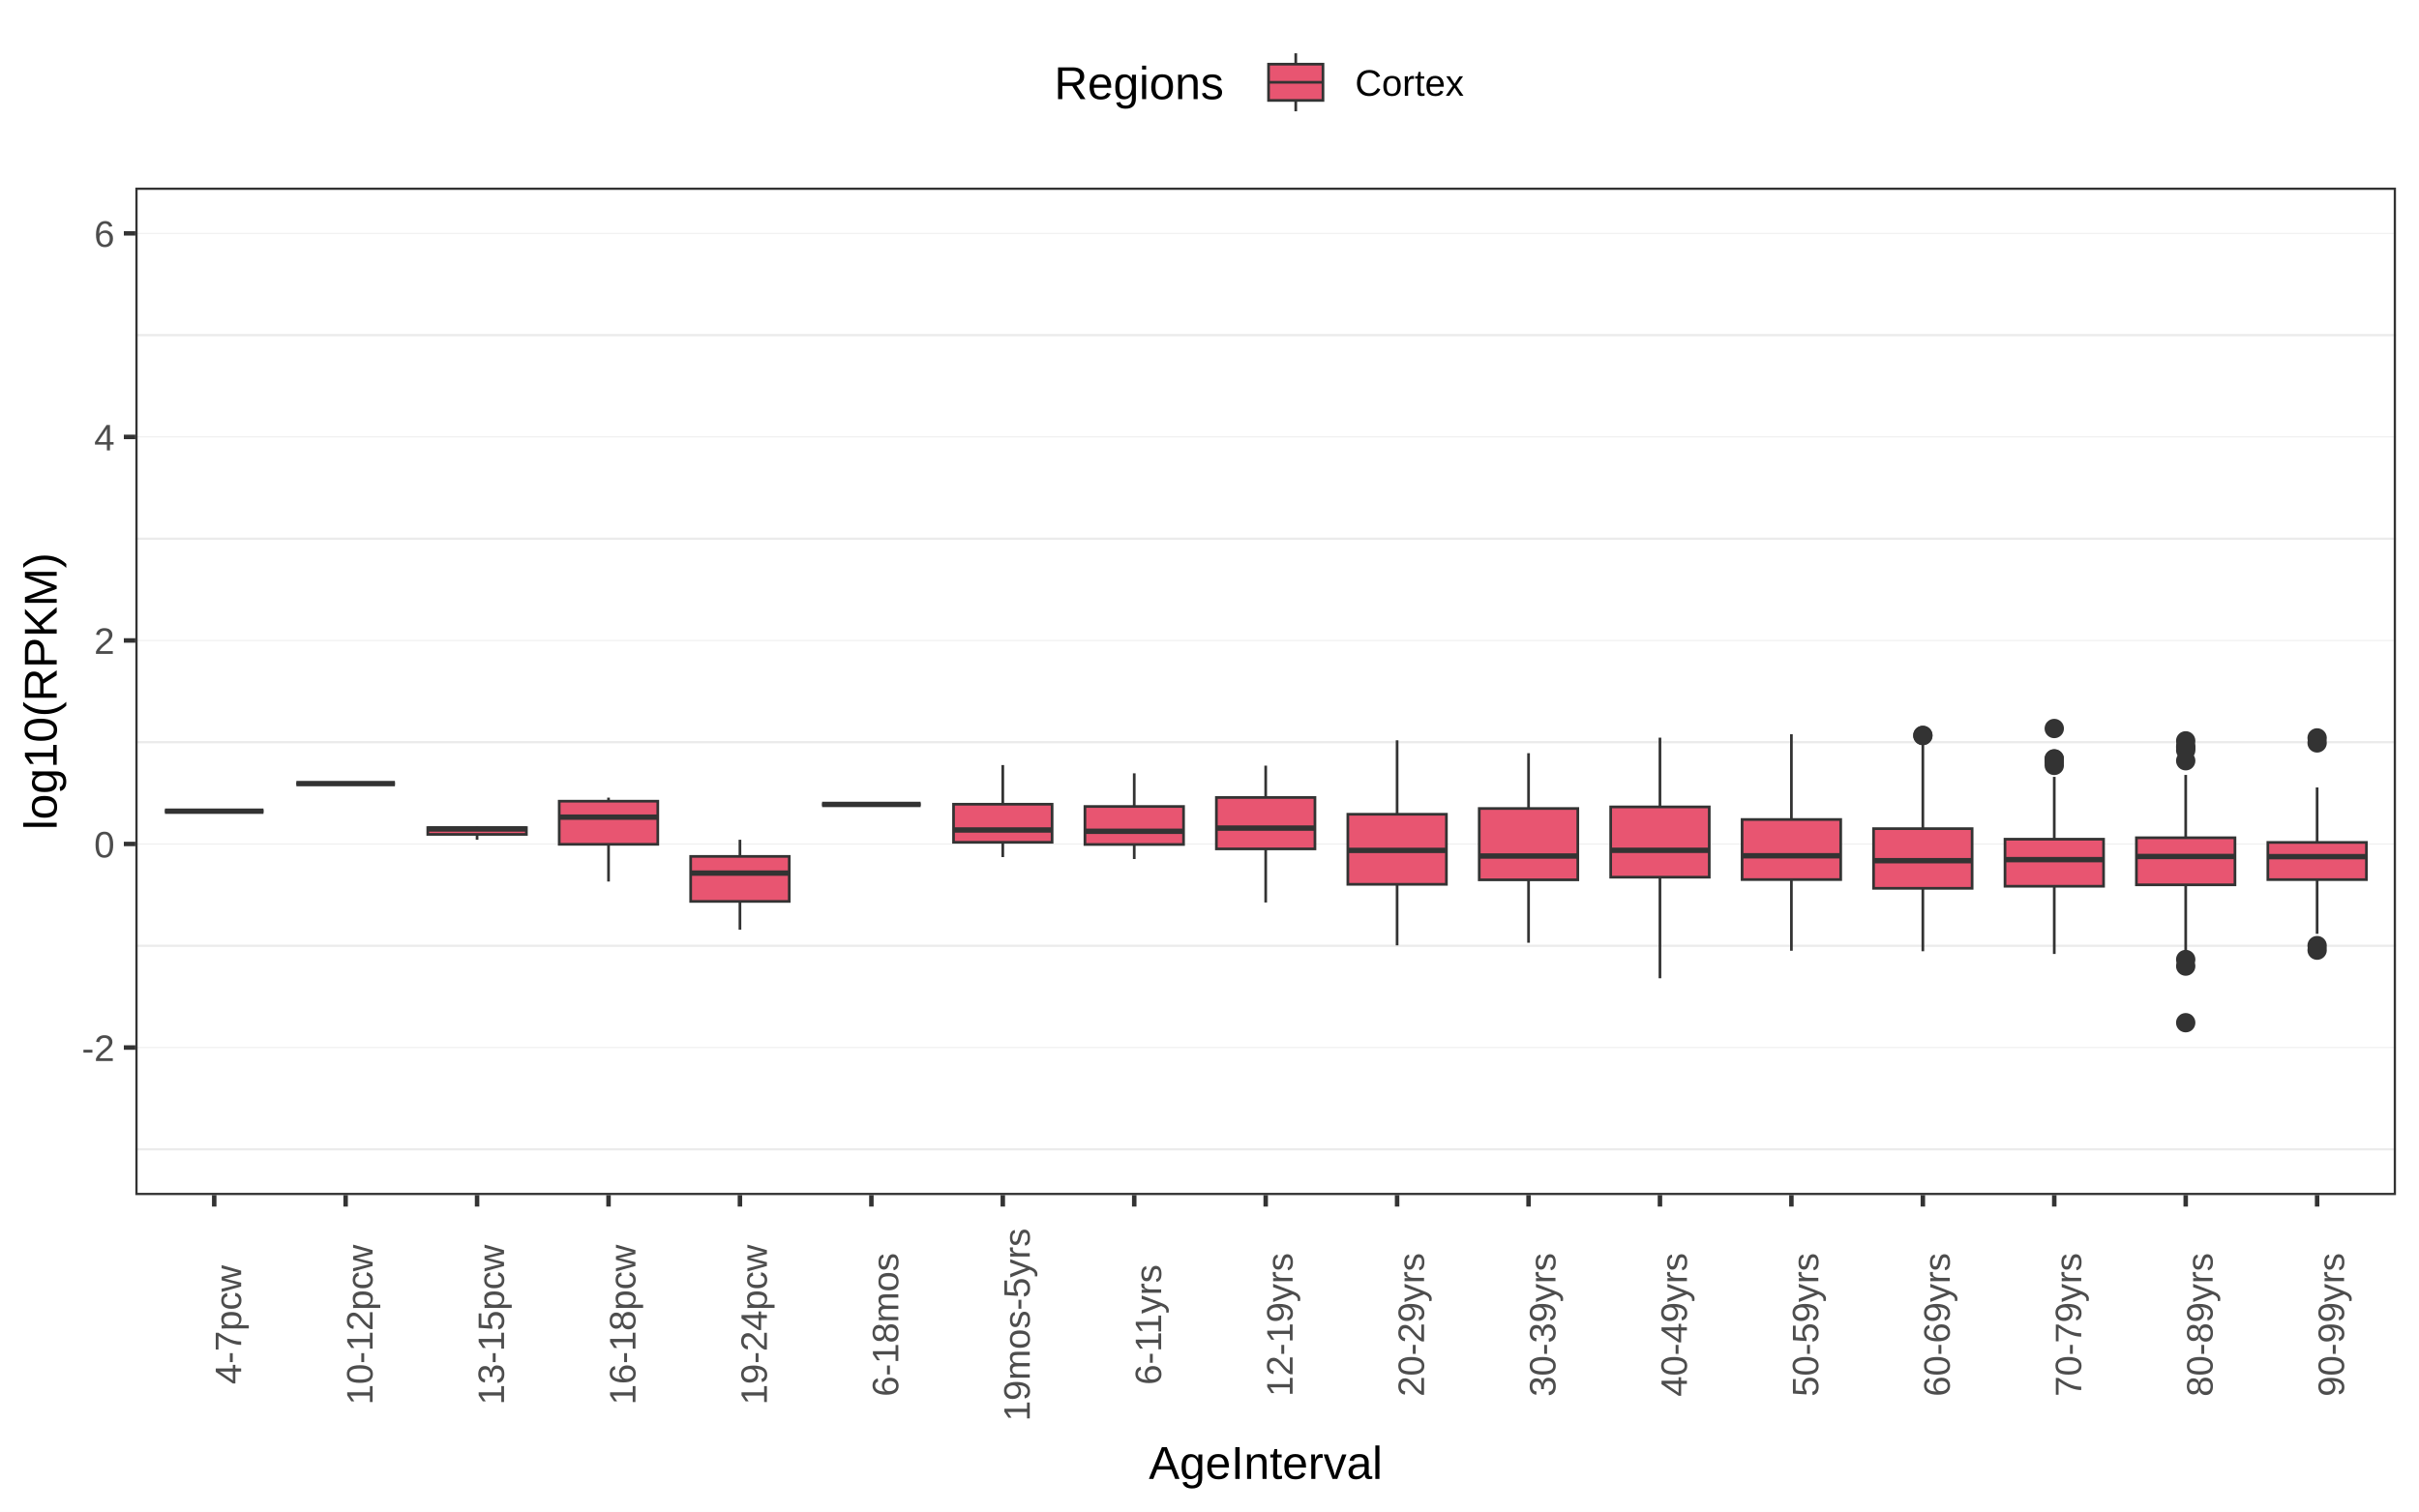
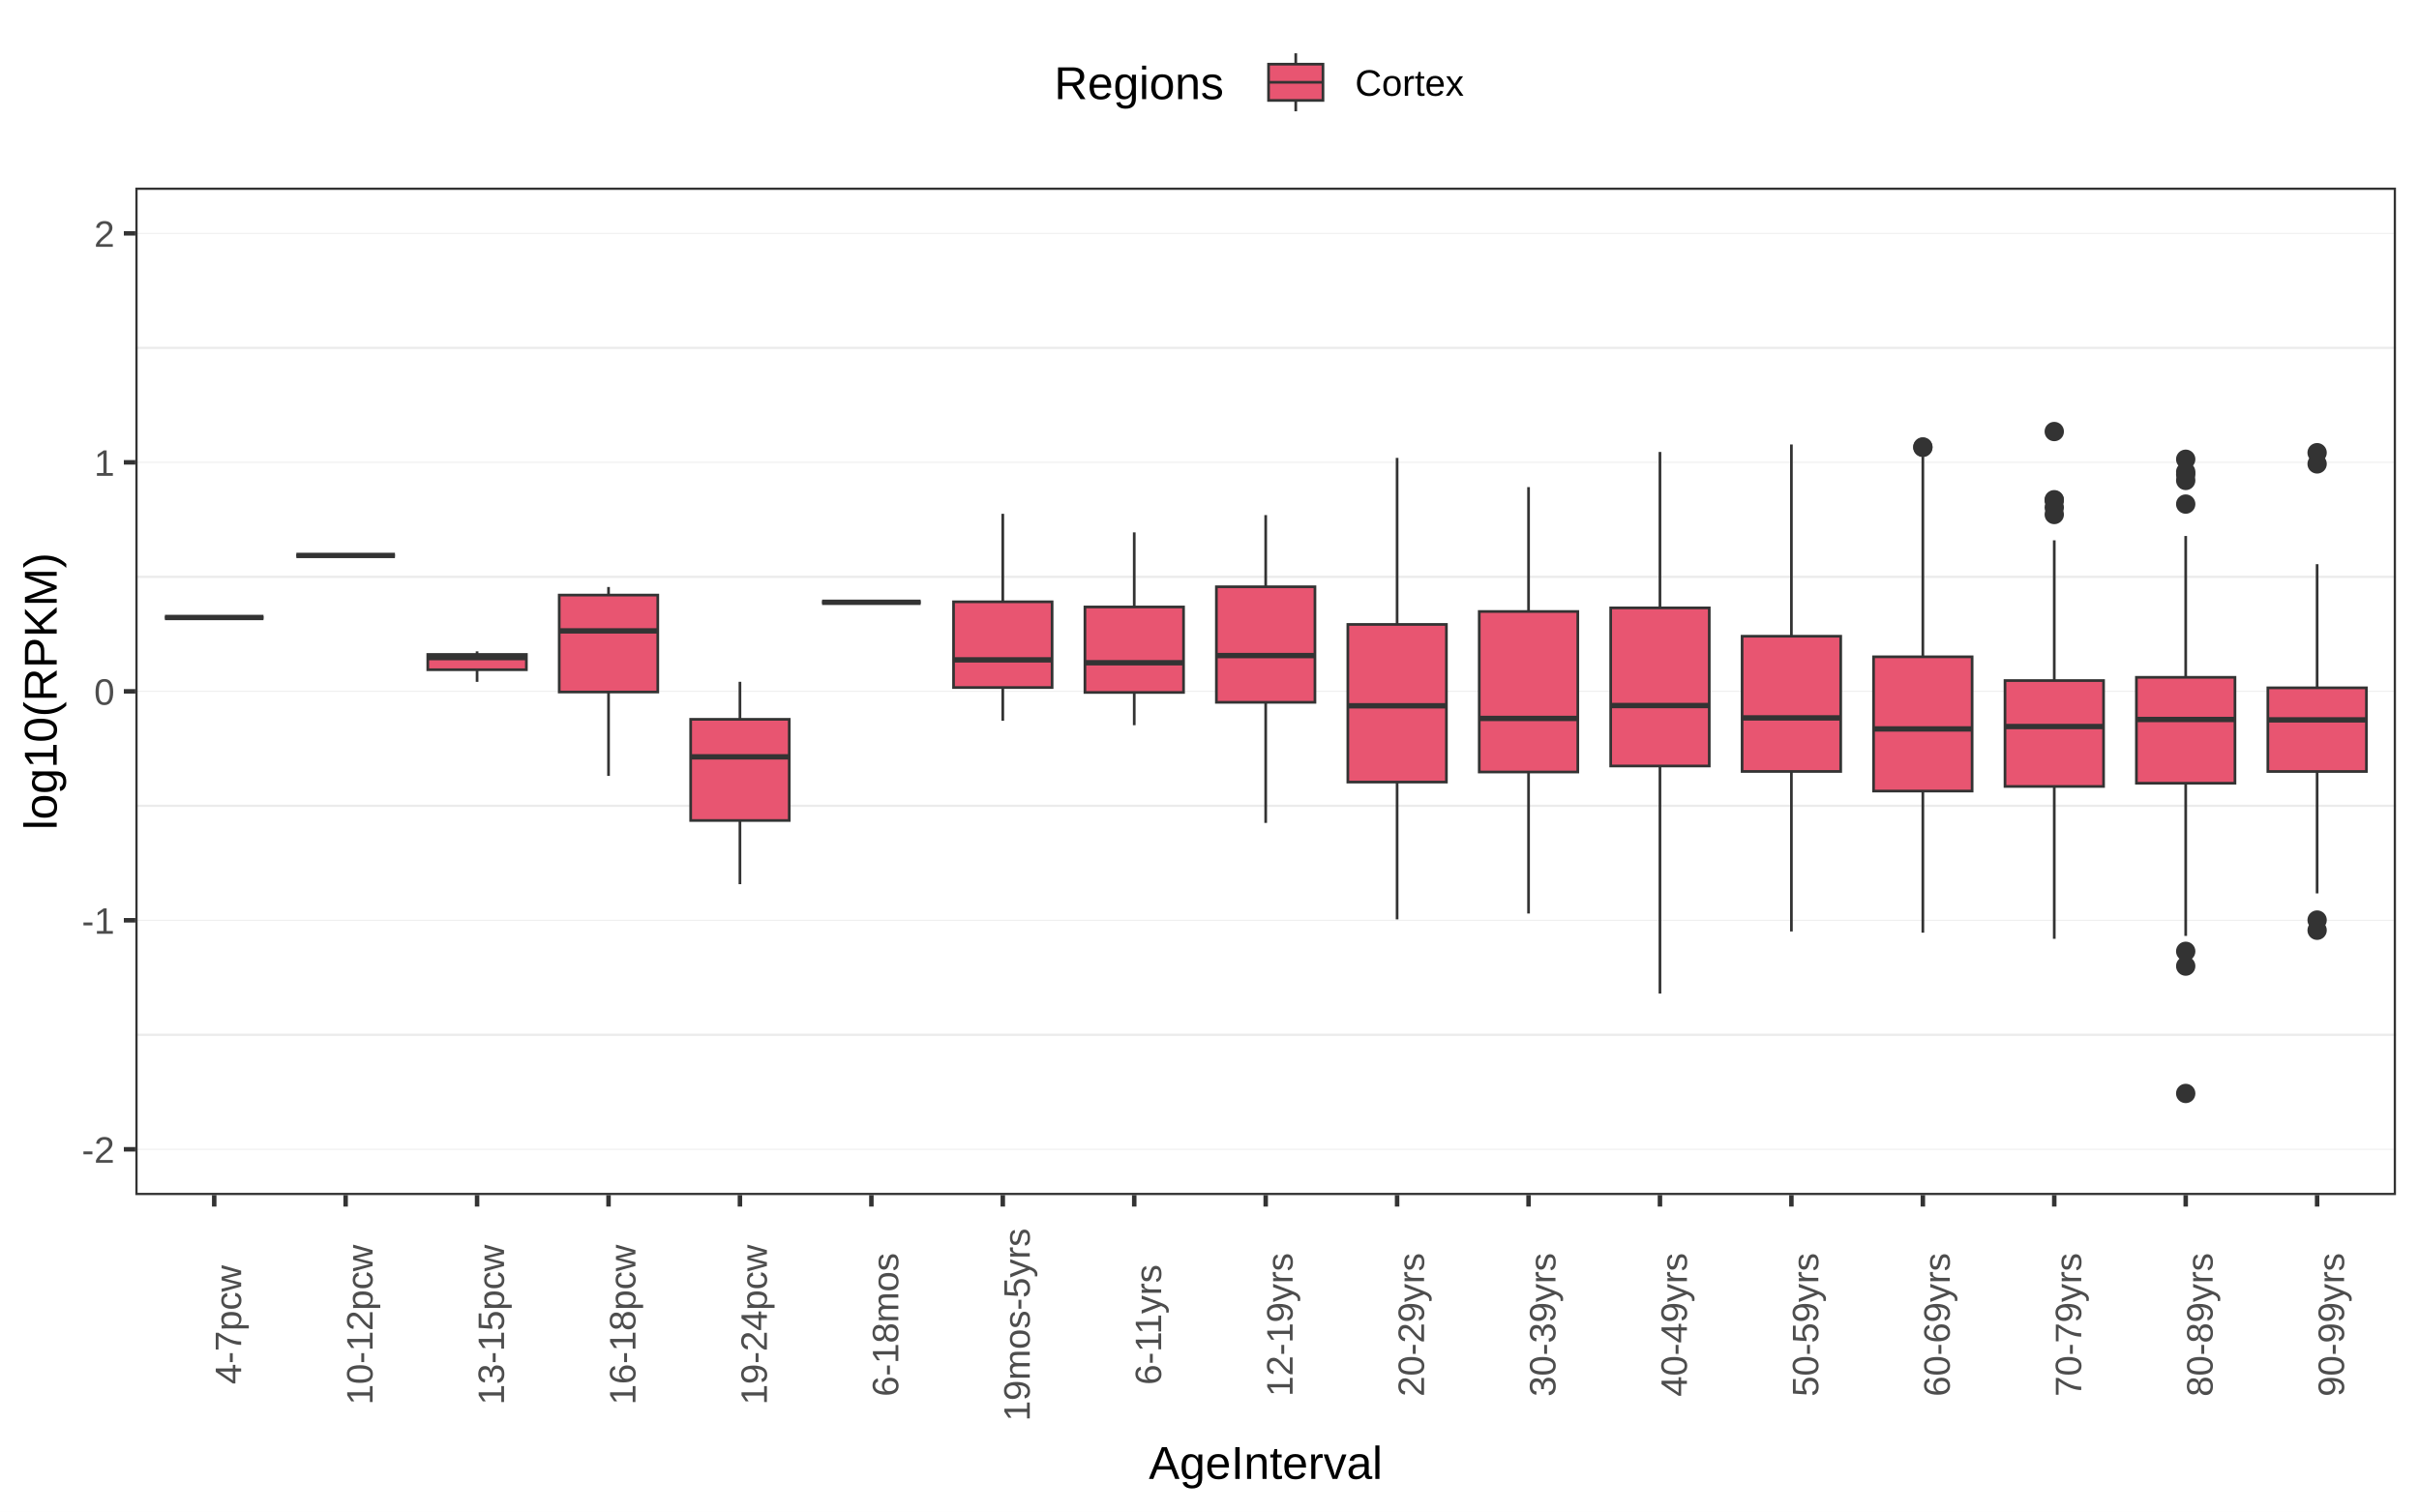
<svg xmlns="http://www.w3.org/2000/svg" class="svglite" width="576.00pt" height="360.00pt" viewBox="0 0 576.00 360.00">
  <defs>
    <style type="text/css">
    .svglite line, .svglite polyline, .svglite polygon, .svglite path, .svglite rect, .svglite circle {
      fill: none;
      stroke: #000000;
      stroke-linecap: round;
      stroke-linejoin: round;
      stroke-miterlimit: 10.00;
    }
    .svglite text {
      white-space: pre;
    }
  </style>
  </defs>
  <rect width="100%" height="100%" style="stroke: none; fill: #FFFFFF;" />
  <defs>
    <clipPath id="cpMC4wMHw1NzYuMDB8MC4wMHwzNjAuMDA=">
      <rect x="0.00" y="0.00" width="576.00" height="360.00" />
    </clipPath>
  </defs>
  <g clip-path="url(#cpMC4wMHw1NzYuMDB8MC4wMHwzNjAuMDA=)">
    <rect x="0.00" y="0.00" width="576.00" height="360.00" style="stroke-width: 1.07; stroke: #FFFFFF; fill: #FFFFFF;" />
  </g>
  <defs>
    <clipPath id="cpMzIuMjN8NTcwLjUyfDQ0LjY4fDI4NC42Mw==">
      <rect x="32.23" y="44.68" width="538.29" height="239.96" />
    </clipPath>
  </defs>
  <g clip-path="url(#cpMzIuMjN8NTcwLjUyfDQ0LjY4fDI4NC42Mw==)">
    <rect x="32.23" y="44.68" width="538.29" height="239.96" style="stroke-width: 1.07; stroke: none; fill: #FFFFFF;" />
-     <polyline points="32.23,273.73 570.52,273.73 " style="stroke-width: 0.53; stroke: #EBEBEB; stroke-linecap: butt;" />
-     <polyline points="32.23,225.25 570.52,225.25 " style="stroke-width: 0.53; stroke: #EBEBEB; stroke-linecap: butt;" />
-     <polyline points="32.23,176.77 570.52,176.77 " style="stroke-width: 0.53; stroke: #EBEBEB; stroke-linecap: butt;" />
-     <polyline points="32.23,128.30 570.52,128.30 " style="stroke-width: 0.53; stroke: #EBEBEB; stroke-linecap: butt;" />
-     <polyline points="32.23,79.82 570.52,79.82 " style="stroke-width: 0.53; stroke: #EBEBEB; stroke-linecap: butt;" />
-     <polyline points="32.23,249.49 570.52,249.49 " style="stroke-width: 0.21; stroke: #EBEBEB; stroke-linecap: butt;" />
-     <polyline points="32.23,201.01 570.52,201.01 " style="stroke-width: 0.21; stroke: #EBEBEB; stroke-linecap: butt;" />
-     <polyline points="32.23,152.54 570.52,152.54 " style="stroke-width: 0.21; stroke: #EBEBEB; stroke-linecap: butt;" />
-     <polyline points="32.23,104.06 570.52,104.06 " style="stroke-width: 0.21; stroke: #EBEBEB; stroke-linecap: butt;" />
+     <polyline points="32.23,246.46 570.52,246.46 " style="stroke-width: 0.53; stroke: #EBEBEB; stroke-linecap: butt;" />
+     <polyline points="32.23,191.92 570.52,191.92 " style="stroke-width: 0.53; stroke: #EBEBEB; stroke-linecap: butt;" />
+     <polyline points="32.23,137.39 570.52,137.39 " style="stroke-width: 0.53; stroke: #EBEBEB; stroke-linecap: butt;" />
+     <polyline points="32.23,82.85 570.52,82.85 " style="stroke-width: 0.53; stroke: #EBEBEB; stroke-linecap: butt;" />
+     <polyline points="32.23,273.73 570.52,273.73 " style="stroke-width: 0.21; stroke: #EBEBEB; stroke-linecap: butt;" />
+     <polyline points="32.23,219.19 570.52,219.19 " style="stroke-width: 0.21; stroke: #EBEBEB; stroke-linecap: butt;" />
+     <polyline points="32.23,164.66 570.52,164.66 " style="stroke-width: 0.21; stroke: #EBEBEB; stroke-linecap: butt;" />
+     <polyline points="32.23,110.12 570.52,110.12 " style="stroke-width: 0.21; stroke: #EBEBEB; stroke-linecap: butt;" />
    <polyline points="32.23,55.58 570.52,55.58 " style="stroke-width: 0.21; stroke: #EBEBEB; stroke-linecap: butt;" />
-     <line x1="51.01" y1="193.20" x2="51.01" y2="193.20" style="stroke-width: 0.64; stroke: #333333; stroke-linecap: butt;" />
-     <line x1="51.01" y1="193.20" x2="51.01" y2="193.20" style="stroke-width: 0.64; stroke: #333333; stroke-linecap: butt;" />
-     <polygon points="39.27,193.20 39.27,193.20 62.74,193.20 62.74,193.20 39.27,193.20 " style="stroke-width: 0.64; stroke: #333333; stroke-linecap: butt; stroke-linejoin: miter; fill: #E85571;" />
-     <line x1="39.27" y1="193.20" x2="62.74" y2="193.20" style="stroke-width: 1.28; stroke: #333333; stroke-linecap: butt; stroke-linejoin: miter;" />
-     <line x1="82.30" y1="186.63" x2="82.30" y2="186.63" style="stroke-width: 0.64; stroke: #333333; stroke-linecap: butt;" />
-     <line x1="82.30" y1="186.63" x2="82.30" y2="186.63" style="stroke-width: 0.64; stroke: #333333; stroke-linecap: butt;" />
-     <polygon points="70.57,186.63 70.57,186.63 94.04,186.63 94.04,186.63 70.57,186.63 " style="stroke-width: 0.64; stroke: #333333; stroke-linecap: butt; stroke-linejoin: miter; fill: #E85571;" />
-     <line x1="70.57" y1="186.63" x2="94.04" y2="186.63" style="stroke-width: 1.28; stroke: #333333; stroke-linecap: butt; stroke-linejoin: miter;" />
-     <line x1="113.60" y1="197.11" x2="113.60" y2="196.78" style="stroke-width: 0.64; stroke: #333333; stroke-linecap: butt;" />
-     <line x1="113.60" y1="198.73" x2="113.60" y2="200.01" style="stroke-width: 0.64; stroke: #333333; stroke-linecap: butt;" />
-     <polygon points="101.86,197.11 101.86,198.73 125.34,198.73 125.34,197.11 101.86,197.11 " style="stroke-width: 0.64; stroke: #333333; stroke-linecap: butt; stroke-linejoin: miter; fill: #E85571;" />
-     <line x1="101.86" y1="197.44" x2="125.34" y2="197.44" style="stroke-width: 1.28; stroke: #333333; stroke-linecap: butt; stroke-linejoin: miter;" />
-     <line x1="144.90" y1="190.82" x2="144.90" y2="189.97" style="stroke-width: 0.64; stroke: #333333; stroke-linecap: butt;" />
-     <line x1="144.90" y1="201.09" x2="144.90" y2="209.96" style="stroke-width: 0.64; stroke: #333333; stroke-linecap: butt;" />
-     <polygon points="133.16,190.82 133.16,201.09 156.63,201.09 156.63,190.82 133.16,190.82 " style="stroke-width: 0.64; stroke: #333333; stroke-linecap: butt; stroke-linejoin: miter; fill: #E85571;" />
-     <line x1="133.16" y1="194.62" x2="156.63" y2="194.62" style="stroke-width: 1.28; stroke: #333333; stroke-linecap: butt; stroke-linejoin: miter;" />
-     <line x1="176.19" y1="203.97" x2="176.19" y2="200.00" style="stroke-width: 0.64; stroke: #333333; stroke-linecap: butt;" />
-     <line x1="176.19" y1="214.69" x2="176.19" y2="221.43" style="stroke-width: 0.64; stroke: #333333; stroke-linecap: butt;" />
-     <polygon points="164.46,203.97 164.46,214.69 187.93,214.69 187.93,203.97 164.46,203.97 " style="stroke-width: 0.64; stroke: #333333; stroke-linecap: butt; stroke-linejoin: miter; fill: #E85571;" />
-     <line x1="164.46" y1="207.95" x2="187.93" y2="207.95" style="stroke-width: 1.28; stroke: #333333; stroke-linecap: butt; stroke-linejoin: miter;" />
-     <line x1="207.49" y1="191.59" x2="207.49" y2="191.59" style="stroke-width: 0.64; stroke: #333333; stroke-linecap: butt;" />
-     <line x1="207.49" y1="191.59" x2="207.49" y2="191.59" style="stroke-width: 0.64; stroke: #333333; stroke-linecap: butt;" />
-     <polygon points="195.75,191.59 195.75,191.59 219.22,191.59 219.22,191.59 195.75,191.59 " style="stroke-width: 0.64; stroke: #333333; stroke-linecap: butt; stroke-linejoin: miter; fill: #E85571;" />
-     <line x1="195.75" y1="191.59" x2="219.22" y2="191.59" style="stroke-width: 1.28; stroke: #333333; stroke-linecap: butt; stroke-linejoin: miter;" />
-     <line x1="238.78" y1="191.54" x2="238.78" y2="182.22" style="stroke-width: 0.64; stroke: #333333; stroke-linecap: butt;" />
-     <line x1="238.78" y1="200.61" x2="238.78" y2="204.13" style="stroke-width: 0.64; stroke: #333333; stroke-linecap: butt;" />
-     <polygon points="227.05,191.54 227.05,200.61 250.52,200.61 250.52,191.54 227.05,191.54 " style="stroke-width: 0.64; stroke: #333333; stroke-linecap: butt; stroke-linejoin: miter; fill: #E85571;" />
-     <line x1="227.05" y1="197.68" x2="250.52" y2="197.68" style="stroke-width: 1.28; stroke: #333333; stroke-linecap: butt; stroke-linejoin: miter;" />
-     <line x1="270.08" y1="192.08" x2="270.08" y2="184.18" style="stroke-width: 0.64; stroke: #333333; stroke-linecap: butt;" />
-     <line x1="270.08" y1="201.13" x2="270.08" y2="204.60" style="stroke-width: 0.64; stroke: #333333; stroke-linecap: butt;" />
-     <polygon points="258.34,192.08 258.34,201.13 281.82,201.13 281.82,192.08 258.34,192.08 " style="stroke-width: 0.64; stroke: #333333; stroke-linecap: butt; stroke-linejoin: miter; fill: #E85571;" />
-     <line x1="258.34" y1="197.99" x2="281.82" y2="197.99" style="stroke-width: 1.28; stroke: #333333; stroke-linecap: butt; stroke-linejoin: miter;" />
-     <line x1="301.38" y1="189.94" x2="301.38" y2="182.36" style="stroke-width: 0.64; stroke: #333333; stroke-linecap: butt;" />
-     <line x1="301.38" y1="202.18" x2="301.38" y2="214.95" style="stroke-width: 0.64; stroke: #333333; stroke-linecap: butt;" />
-     <polygon points="289.64,189.94 289.64,202.18 313.11,202.18 313.11,189.94 289.64,189.94 " style="stroke-width: 0.64; stroke: #333333; stroke-linecap: butt; stroke-linejoin: miter; fill: #E85571;" />
-     <line x1="289.64" y1="197.23" x2="313.11" y2="197.23" style="stroke-width: 1.28; stroke: #333333; stroke-linecap: butt; stroke-linejoin: miter;" />
-     <line x1="332.67" y1="193.93" x2="332.67" y2="176.31" style="stroke-width: 0.64; stroke: #333333; stroke-linecap: butt;" />
-     <line x1="332.67" y1="210.62" x2="332.67" y2="225.15" style="stroke-width: 0.64; stroke: #333333; stroke-linecap: butt;" />
-     <polygon points="320.94,193.93 320.94,210.62 344.41,210.62 344.41,193.93 320.94,193.93 " style="stroke-width: 0.64; stroke: #333333; stroke-linecap: butt; stroke-linejoin: miter; fill: #E85571;" />
-     <line x1="320.94" y1="202.54" x2="344.41" y2="202.54" style="stroke-width: 1.28; stroke: #333333; stroke-linecap: butt; stroke-linejoin: miter;" />
-     <line x1="363.97" y1="192.56" x2="363.97" y2="179.39" style="stroke-width: 0.64; stroke: #333333; stroke-linecap: butt;" />
-     <line x1="363.97" y1="209.55" x2="363.97" y2="224.53" style="stroke-width: 0.64; stroke: #333333; stroke-linecap: butt;" />
-     <polygon points="352.23,192.56 352.23,209.55 375.70,209.55 375.70,192.56 352.23,192.56 " style="stroke-width: 0.64; stroke: #333333; stroke-linecap: butt; stroke-linejoin: miter; fill: #E85571;" />
-     <line x1="352.23" y1="203.88" x2="375.70" y2="203.88" style="stroke-width: 1.28; stroke: #333333; stroke-linecap: butt; stroke-linejoin: miter;" />
-     <line x1="395.26" y1="192.18" x2="395.26" y2="175.68" style="stroke-width: 0.64; stroke: #333333; stroke-linecap: butt;" />
-     <line x1="395.26" y1="208.92" x2="395.26" y2="233.00" style="stroke-width: 0.64; stroke: #333333; stroke-linecap: butt;" />
-     <polygon points="383.53,192.18 383.53,208.92 407.00,208.92 407.00,192.18 383.53,192.18 " style="stroke-width: 0.64; stroke: #333333; stroke-linecap: butt; stroke-linejoin: miter; fill: #E85571;" />
-     <line x1="383.53" y1="202.52" x2="407.00" y2="202.52" style="stroke-width: 1.28; stroke: #333333; stroke-linecap: butt; stroke-linejoin: miter;" />
-     <line x1="426.56" y1="195.18" x2="426.56" y2="174.88" style="stroke-width: 0.64; stroke: #333333; stroke-linecap: butt;" />
-     <line x1="426.56" y1="209.49" x2="426.56" y2="226.43" style="stroke-width: 0.64; stroke: #333333; stroke-linecap: butt;" />
-     <polygon points="414.82,195.18 414.82,209.49 438.30,209.49 438.30,195.18 414.82,195.18 " style="stroke-width: 0.64; stroke: #333333; stroke-linecap: butt; stroke-linejoin: miter; fill: #E85571;" />
-     <line x1="414.82" y1="203.82" x2="438.30" y2="203.82" style="stroke-width: 1.28; stroke: #333333; stroke-linecap: butt; stroke-linejoin: miter;" />
-     <circle cx="457.86" cy="175.19" r="1.95" style="stroke-width: 0.71; stroke: #333333; fill: #333333;" />
-     <circle cx="457.86" cy="175.14" r="1.95" style="stroke-width: 0.71; stroke: #333333; fill: #333333;" />
-     <line x1="457.86" y1="197.36" x2="457.86" y2="176.18" style="stroke-width: 0.64; stroke: #333333; stroke-linecap: butt;" />
-     <line x1="457.86" y1="211.57" x2="457.86" y2="226.56" style="stroke-width: 0.64; stroke: #333333; stroke-linecap: butt;" />
-     <polygon points="446.12,197.36 446.12,211.57 469.59,211.57 469.59,197.36 446.12,197.36 " style="stroke-width: 0.64; stroke: #333333; stroke-linecap: butt; stroke-linejoin: miter; fill: #E85571;" />
-     <line x1="446.12" y1="204.99" x2="469.59" y2="204.99" style="stroke-width: 1.28; stroke: #333333; stroke-linecap: butt; stroke-linejoin: miter;" />
-     <circle cx="489.15" cy="180.73" r="1.95" style="stroke-width: 0.71; stroke: #333333; fill: #333333;" />
-     <circle cx="489.15" cy="182.30" r="1.95" style="stroke-width: 0.71; stroke: #333333; fill: #333333;" />
-     <circle cx="489.15" cy="181.55" r="1.95" style="stroke-width: 0.71; stroke: #333333; fill: #333333;" />
-     <circle cx="489.15" cy="180.79" r="1.95" style="stroke-width: 0.71; stroke: #333333; fill: #333333;" />
-     <circle cx="489.15" cy="173.51" r="1.95" style="stroke-width: 0.71; stroke: #333333; fill: #333333;" />
-     <line x1="489.15" y1="199.87" x2="489.15" y2="185.03" style="stroke-width: 0.64; stroke: #333333; stroke-linecap: butt;" />
-     <line x1="489.15" y1="211.08" x2="489.15" y2="227.21" style="stroke-width: 0.64; stroke: #333333; stroke-linecap: butt;" />
-     <polygon points="477.42,199.87 477.42,211.08 500.89,211.08 500.89,199.87 477.42,199.87 " style="stroke-width: 0.64; stroke: #333333; stroke-linecap: butt; stroke-linejoin: miter; fill: #E85571;" />
-     <line x1="477.42" y1="204.74" x2="500.89" y2="204.74" style="stroke-width: 1.28; stroke: #333333; stroke-linecap: butt; stroke-linejoin: miter;" />
-     <circle cx="520.45" cy="228.53" r="1.95" style="stroke-width: 0.71; stroke: #333333; fill: #333333;" />
-     <circle cx="520.45" cy="243.58" r="1.95" style="stroke-width: 0.71; stroke: #333333; fill: #333333;" />
+     <line x1="51.01" y1="147.07" x2="51.01" y2="147.07" style="stroke-width: 0.64; stroke: #333333; stroke-linecap: butt;" />
+     <line x1="51.01" y1="147.07" x2="51.01" y2="147.07" style="stroke-width: 0.64; stroke: #333333; stroke-linecap: butt;" />
+     <polygon points="39.27,147.07 39.27,147.07 62.74,147.07 62.74,147.07 39.27,147.07 " style="stroke-width: 0.64; stroke: #333333; stroke-linecap: butt; stroke-linejoin: miter; fill: #E85571;" />
+     <line x1="39.27" y1="147.07" x2="62.74" y2="147.07" style="stroke-width: 1.28; stroke: #333333; stroke-linecap: butt; stroke-linejoin: miter;" />
+     <line x1="82.30" y1="132.29" x2="82.30" y2="132.29" style="stroke-width: 0.64; stroke: #333333; stroke-linecap: butt;" />
+     <line x1="82.30" y1="132.29" x2="82.30" y2="132.29" style="stroke-width: 0.64; stroke: #333333; stroke-linecap: butt;" />
+     <polygon points="70.57,132.29 70.57,132.29 94.04,132.29 94.04,132.29 70.57,132.29 " style="stroke-width: 0.64; stroke: #333333; stroke-linecap: butt; stroke-linejoin: miter; fill: #E85571;" />
+     <line x1="70.57" y1="132.29" x2="94.04" y2="132.29" style="stroke-width: 1.28; stroke: #333333; stroke-linecap: butt; stroke-linejoin: miter;" />
+     <line x1="113.60" y1="155.87" x2="113.60" y2="155.13" style="stroke-width: 0.64; stroke: #333333; stroke-linecap: butt;" />
+     <line x1="113.60" y1="159.51" x2="113.60" y2="162.40" style="stroke-width: 0.64; stroke: #333333; stroke-linecap: butt;" />
+     <polygon points="101.86,155.87 101.86,159.51 125.34,159.51 125.34,155.87 101.86,155.87 " style="stroke-width: 0.64; stroke: #333333; stroke-linecap: butt; stroke-linejoin: miter; fill: #E85571;" />
+     <line x1="101.86" y1="156.62" x2="125.34" y2="156.62" style="stroke-width: 1.28; stroke: #333333; stroke-linecap: butt; stroke-linejoin: miter;" />
+     <line x1="144.90" y1="141.73" x2="144.90" y2="139.81" style="stroke-width: 0.64; stroke: #333333; stroke-linecap: butt;" />
+     <line x1="144.90" y1="164.82" x2="144.90" y2="184.79" style="stroke-width: 0.64; stroke: #333333; stroke-linecap: butt;" />
+     <polygon points="133.16,141.73 133.16,164.82 156.63,164.82 156.63,141.73 133.16,141.73 " style="stroke-width: 0.64; stroke: #333333; stroke-linecap: butt; stroke-linejoin: miter; fill: #E85571;" />
+     <line x1="133.16" y1="150.26" x2="156.63" y2="150.26" style="stroke-width: 1.28; stroke: #333333; stroke-linecap: butt; stroke-linejoin: miter;" />
+     <line x1="176.19" y1="171.32" x2="176.19" y2="162.39" style="stroke-width: 0.64; stroke: #333333; stroke-linecap: butt;" />
+     <line x1="176.19" y1="195.42" x2="176.19" y2="210.59" style="stroke-width: 0.64; stroke: #333333; stroke-linecap: butt;" />
+     <polygon points="164.46,171.32 164.46,195.42 187.93,195.42 187.93,171.32 164.46,171.32 " style="stroke-width: 0.64; stroke: #333333; stroke-linecap: butt; stroke-linejoin: miter; fill: #E85571;" />
+     <line x1="164.46" y1="180.26" x2="187.93" y2="180.26" style="stroke-width: 1.28; stroke: #333333; stroke-linecap: butt; stroke-linejoin: miter;" />
+     <line x1="207.49" y1="143.45" x2="207.49" y2="143.45" style="stroke-width: 0.64; stroke: #333333; stroke-linecap: butt;" />
+     <line x1="207.49" y1="143.45" x2="207.49" y2="143.45" style="stroke-width: 0.64; stroke: #333333; stroke-linecap: butt;" />
+     <polygon points="195.75,143.45 195.75,143.45 219.22,143.45 219.22,143.45 195.75,143.45 " style="stroke-width: 0.64; stroke: #333333; stroke-linecap: butt; stroke-linejoin: miter; fill: #E85571;" />
+     <line x1="195.75" y1="143.45" x2="219.22" y2="143.45" style="stroke-width: 1.28; stroke: #333333; stroke-linecap: butt; stroke-linejoin: miter;" />
+     <line x1="238.78" y1="143.33" x2="238.78" y2="122.37" style="stroke-width: 0.64; stroke: #333333; stroke-linecap: butt;" />
+     <line x1="238.78" y1="163.75" x2="238.78" y2="171.67" style="stroke-width: 0.64; stroke: #333333; stroke-linecap: butt;" />
+     <polygon points="227.05,143.33 227.05,163.75 250.52,163.75 250.52,143.33 227.05,143.33 " style="stroke-width: 0.64; stroke: #333333; stroke-linecap: butt; stroke-linejoin: miter; fill: #E85571;" />
+     <line x1="227.05" y1="157.16" x2="250.52" y2="157.16" style="stroke-width: 1.28; stroke: #333333; stroke-linecap: butt; stroke-linejoin: miter;" />
+     <line x1="270.08" y1="144.56" x2="270.08" y2="126.79" style="stroke-width: 0.64; stroke: #333333; stroke-linecap: butt;" />
+     <line x1="270.08" y1="164.92" x2="270.08" y2="172.73" style="stroke-width: 0.64; stroke: #333333; stroke-linecap: butt;" />
+     <polygon points="258.34,144.56 258.34,164.92 281.82,164.92 281.82,144.56 258.34,144.56 " style="stroke-width: 0.64; stroke: #333333; stroke-linecap: butt; stroke-linejoin: miter; fill: #E85571;" />
+     <line x1="258.34" y1="157.85" x2="281.82" y2="157.85" style="stroke-width: 1.28; stroke: #333333; stroke-linecap: butt; stroke-linejoin: miter;" />
+     <line x1="301.38" y1="139.75" x2="301.38" y2="122.68" style="stroke-width: 0.64; stroke: #333333; stroke-linecap: butt;" />
+     <line x1="301.38" y1="167.27" x2="301.38" y2="196.00" style="stroke-width: 0.64; stroke: #333333; stroke-linecap: butt;" />
+     <polygon points="289.64,139.75 289.64,167.27 313.11,167.27 313.11,139.75 289.64,139.75 " style="stroke-width: 0.64; stroke: #333333; stroke-linecap: butt; stroke-linejoin: miter; fill: #E85571;" />
+     <line x1="289.64" y1="156.14" x2="313.11" y2="156.14" style="stroke-width: 1.28; stroke: #333333; stroke-linecap: butt; stroke-linejoin: miter;" />
+     <line x1="332.67" y1="148.72" x2="332.67" y2="109.06" style="stroke-width: 0.64; stroke: #333333; stroke-linecap: butt;" />
+     <line x1="332.67" y1="186.27" x2="332.67" y2="218.97" style="stroke-width: 0.64; stroke: #333333; stroke-linecap: butt;" />
+     <polygon points="320.94,148.72 320.94,186.27 344.41,186.27 344.41,148.72 320.94,148.72 " style="stroke-width: 0.64; stroke: #333333; stroke-linecap: butt; stroke-linejoin: miter; fill: #E85571;" />
+     <line x1="320.94" y1="168.10" x2="344.41" y2="168.10" style="stroke-width: 1.28; stroke: #333333; stroke-linecap: butt; stroke-linejoin: miter;" />
+     <line x1="363.97" y1="145.64" x2="363.97" y2="116.01" style="stroke-width: 0.64; stroke: #333333; stroke-linecap: butt;" />
+     <line x1="363.97" y1="183.87" x2="363.97" y2="217.57" style="stroke-width: 0.64; stroke: #333333; stroke-linecap: butt;" />
+     <polygon points="352.23,145.64 352.23,183.87 375.70,183.87 375.70,145.64 352.23,145.64 " style="stroke-width: 0.64; stroke: #333333; stroke-linecap: butt; stroke-linejoin: miter; fill: #E85571;" />
+     <line x1="352.23" y1="171.11" x2="375.70" y2="171.11" style="stroke-width: 1.28; stroke: #333333; stroke-linecap: butt; stroke-linejoin: miter;" />
+     <line x1="395.26" y1="144.78" x2="395.26" y2="107.65" style="stroke-width: 0.64; stroke: #333333; stroke-linecap: butt;" />
+     <line x1="395.26" y1="182.44" x2="395.26" y2="236.63" style="stroke-width: 0.64; stroke: #333333; stroke-linecap: butt;" />
+     <polygon points="383.53,144.78 383.53,182.44 407.00,182.44 407.00,144.78 383.53,144.78 " style="stroke-width: 0.64; stroke: #333333; stroke-linecap: butt; stroke-linejoin: miter; fill: #E85571;" />
+     <line x1="383.53" y1="168.04" x2="407.00" y2="168.04" style="stroke-width: 1.28; stroke: #333333; stroke-linecap: butt; stroke-linejoin: miter;" />
+     <line x1="426.56" y1="151.53" x2="426.56" y2="105.86" style="stroke-width: 0.64; stroke: #333333; stroke-linecap: butt;" />
+     <line x1="426.56" y1="183.74" x2="426.56" y2="221.84" style="stroke-width: 0.64; stroke: #333333; stroke-linecap: butt;" />
+     <polygon points="414.82,151.53 414.82,183.74 438.30,183.74 438.30,151.53 414.82,151.53 " style="stroke-width: 0.64; stroke: #333333; stroke-linecap: butt; stroke-linejoin: miter; fill: #E85571;" />
+     <line x1="414.82" y1="170.98" x2="438.30" y2="170.98" style="stroke-width: 1.28; stroke: #333333; stroke-linecap: butt; stroke-linejoin: miter;" />
+     <circle cx="457.86" cy="106.55" r="1.95" style="stroke-width: 0.71; stroke: #333333; fill: #333333;" />
+     <circle cx="457.86" cy="106.45" r="1.95" style="stroke-width: 0.71; stroke: #333333; fill: #333333;" />
+     <line x1="457.86" y1="156.43" x2="457.86" y2="108.77" style="stroke-width: 0.64; stroke: #333333; stroke-linecap: butt;" />
+     <line x1="457.86" y1="188.41" x2="457.86" y2="222.14" style="stroke-width: 0.64; stroke: #333333; stroke-linecap: butt;" />
+     <polygon points="446.12,156.43 446.12,188.41 469.59,188.41 469.59,156.43 446.12,156.43 " style="stroke-width: 0.64; stroke: #333333; stroke-linecap: butt; stroke-linejoin: miter; fill: #E85571;" />
+     <line x1="446.12" y1="173.61" x2="469.59" y2="173.61" style="stroke-width: 1.28; stroke: #333333; stroke-linecap: butt; stroke-linejoin: miter;" />
+     <circle cx="489.15" cy="119.02" r="1.95" style="stroke-width: 0.71; stroke: #333333; fill: #333333;" />
+     <circle cx="489.15" cy="122.54" r="1.95" style="stroke-width: 0.71; stroke: #333333; fill: #333333;" />
+     <circle cx="489.15" cy="120.86" r="1.95" style="stroke-width: 0.71; stroke: #333333; fill: #333333;" />
+     <circle cx="489.15" cy="119.16" r="1.95" style="stroke-width: 0.71; stroke: #333333; fill: #333333;" />
+     <circle cx="489.15" cy="102.78" r="1.95" style="stroke-width: 0.71; stroke: #333333; fill: #333333;" />
+     <line x1="489.15" y1="162.09" x2="489.15" y2="128.69" style="stroke-width: 0.64; stroke: #333333; stroke-linecap: butt;" />
+     <line x1="489.15" y1="187.31" x2="489.15" y2="223.60" style="stroke-width: 0.64; stroke: #333333; stroke-linecap: butt;" />
+     <polygon points="477.42,162.09 477.42,187.31 500.89,187.31 500.89,162.09 477.42,162.09 " style="stroke-width: 0.64; stroke: #333333; stroke-linecap: butt; stroke-linejoin: miter; fill: #E85571;" />
+     <line x1="477.42" y1="173.04" x2="500.89" y2="173.04" style="stroke-width: 1.28; stroke: #333333; stroke-linecap: butt; stroke-linejoin: miter;" />
+     <circle cx="520.45" cy="226.58" r="1.95" style="stroke-width: 0.71; stroke: #333333; fill: #333333;" />
+     <circle cx="520.45" cy="260.43" r="1.95" style="stroke-width: 0.71; stroke: #333333; fill: #333333;" />
    <circle cx="520.45" cy="230.10" r="1.95" style="stroke-width: 0.71; stroke: #333333; fill: #333333;" />
-     <circle cx="520.45" cy="178.06" r="1.95" style="stroke-width: 0.71; stroke: #333333; fill: #333333;" />
-     <circle cx="520.45" cy="181.19" r="1.95" style="stroke-width: 0.71; stroke: #333333; fill: #333333;" />
-     <circle cx="520.45" cy="176.45" r="1.95" style="stroke-width: 0.71; stroke: #333333; fill: #333333;" />
-     <circle cx="520.45" cy="177.78" r="1.95" style="stroke-width: 0.71; stroke: #333333; fill: #333333;" />
-     <circle cx="520.45" cy="178.69" r="1.95" style="stroke-width: 0.71; stroke: #333333; fill: #333333;" />
-     <line x1="520.45" y1="199.53" x2="520.45" y2="184.57" style="stroke-width: 0.64; stroke: #333333; stroke-linecap: butt;" />
-     <line x1="520.45" y1="210.74" x2="520.45" y2="226.90" style="stroke-width: 0.64; stroke: #333333; stroke-linecap: butt;" />
-     <polygon points="508.71,199.53 508.71,210.74 532.18,210.74 532.18,199.53 508.71,199.53 " style="stroke-width: 0.64; stroke: #333333; stroke-linecap: butt; stroke-linejoin: miter; fill: #E85571;" />
-     <line x1="508.71" y1="203.99" x2="532.18" y2="203.99" style="stroke-width: 1.28; stroke: #333333; stroke-linecap: butt; stroke-linejoin: miter;" />
-     <circle cx="551.74" cy="226.30" r="1.95" style="stroke-width: 0.71; stroke: #333333; fill: #333333;" />
-     <circle cx="551.74" cy="225.22" r="1.95" style="stroke-width: 0.71; stroke: #333333; fill: #333333;" />
-     <circle cx="551.74" cy="175.75" r="1.95" style="stroke-width: 0.71; stroke: #333333; fill: #333333;" />
-     <circle cx="551.74" cy="176.94" r="1.95" style="stroke-width: 0.71; stroke: #333333; fill: #333333;" />
-     <line x1="551.74" y1="200.64" x2="551.74" y2="187.55" style="stroke-width: 0.64; stroke: #333333; stroke-linecap: butt;" />
-     <line x1="551.74" y1="209.50" x2="551.74" y2="222.41" style="stroke-width: 0.64; stroke: #333333; stroke-linecap: butt;" />
-     <polygon points="540.01,200.64 540.01,209.50 563.48,209.50 563.48,200.64 540.01,200.64 " style="stroke-width: 0.64; stroke: #333333; stroke-linecap: butt; stroke-linejoin: miter; fill: #E85571;" />
-     <line x1="540.01" y1="204.03" x2="563.48" y2="204.03" style="stroke-width: 1.28; stroke: #333333; stroke-linecap: butt; stroke-linejoin: miter;" />
+     <circle cx="520.45" cy="113.01" r="1.95" style="stroke-width: 0.71; stroke: #333333; fill: #333333;" />
+     <circle cx="520.45" cy="120.06" r="1.95" style="stroke-width: 0.71; stroke: #333333; fill: #333333;" />
+     <circle cx="520.45" cy="109.38" r="1.95" style="stroke-width: 0.71; stroke: #333333; fill: #333333;" />
+     <circle cx="520.45" cy="112.38" r="1.95" style="stroke-width: 0.71; stroke: #333333; fill: #333333;" />
+     <circle cx="520.45" cy="114.43" r="1.95" style="stroke-width: 0.71; stroke: #333333; fill: #333333;" />
+     <line x1="520.45" y1="161.32" x2="520.45" y2="127.65" style="stroke-width: 0.64; stroke: #333333; stroke-linecap: butt;" />
+     <line x1="520.45" y1="186.54" x2="520.45" y2="222.91" style="stroke-width: 0.64; stroke: #333333; stroke-linecap: butt;" />
+     <polygon points="508.71,161.32 508.71,186.54 532.18,186.54 532.18,161.32 508.71,161.32 " style="stroke-width: 0.64; stroke: #333333; stroke-linecap: butt; stroke-linejoin: miter; fill: #E85571;" />
+     <line x1="508.71" y1="171.36" x2="532.18" y2="171.36" style="stroke-width: 1.28; stroke: #333333; stroke-linecap: butt; stroke-linejoin: miter;" />
+     <circle cx="551.74" cy="221.56" r="1.95" style="stroke-width: 0.71; stroke: #333333; fill: #333333;" />
+     <circle cx="551.74" cy="219.13" r="1.95" style="stroke-width: 0.71; stroke: #333333; fill: #333333;" />
+     <circle cx="551.74" cy="107.82" r="1.95" style="stroke-width: 0.71; stroke: #333333; fill: #333333;" />
+     <circle cx="551.74" cy="110.49" r="1.95" style="stroke-width: 0.71; stroke: #333333; fill: #333333;" />
+     <line x1="551.74" y1="163.82" x2="551.74" y2="134.37" style="stroke-width: 0.64; stroke: #333333; stroke-linecap: butt;" />
+     <line x1="551.74" y1="183.75" x2="551.74" y2="212.79" style="stroke-width: 0.64; stroke: #333333; stroke-linecap: butt;" />
+     <polygon points="540.01,163.82 540.01,183.75 563.48,183.75 563.48,163.82 540.01,163.82 " style="stroke-width: 0.64; stroke: #333333; stroke-linecap: butt; stroke-linejoin: miter; fill: #E85571;" />
+     <line x1="540.01" y1="171.45" x2="563.48" y2="171.45" style="stroke-width: 1.28; stroke: #333333; stroke-linecap: butt; stroke-linejoin: miter;" />
    <rect x="32.23" y="44.68" width="538.29" height="239.96" style="stroke-width: 1.07; stroke: #333333;" />
  </g>
  <g clip-path="url(#cpMC4wMHw1NzYuMDB8MC4wMHwzNjAuMDA=)">
-     <text x="27.30" y="252.70" text-anchor="end" style="font-size: 8.80px;fill: #4D4D4D; font-family: &quot;Arimo&quot;;" textLength="8.77px" lengthAdjust="spacingAndGlyphs">-2</text>
-     <text x="27.30" y="204.22" text-anchor="end" style="font-size: 8.80px;fill: #4D4D4D; font-family: &quot;Arimo&quot;;" textLength="5.59px" lengthAdjust="spacingAndGlyphs">0</text>
-     <text x="27.30" y="155.74" text-anchor="end" style="font-size: 8.80px;fill: #4D4D4D; font-family: &quot;Arimo&quot;;" textLength="5.59px" lengthAdjust="spacingAndGlyphs">2</text>
-     <text x="27.30" y="107.27" text-anchor="end" style="font-size: 8.80px;fill: #4D4D4D; font-family: &quot;Arimo&quot;;" textLength="5.59px" lengthAdjust="spacingAndGlyphs">4</text>
-     <text x="27.30" y="58.79" text-anchor="end" style="font-size: 8.80px;fill: #4D4D4D; font-family: &quot;Arimo&quot;;" textLength="5.59px" lengthAdjust="spacingAndGlyphs">6</text>
-     <polyline points="29.49,249.49 32.23,249.49 " style="stroke-width: 1.07; stroke: #333333; stroke-linecap: butt;" />
-     <polyline points="29.49,201.01 32.23,201.01 " style="stroke-width: 1.07; stroke: #333333; stroke-linecap: butt;" />
-     <polyline points="29.49,152.54 32.23,152.54 " style="stroke-width: 1.07; stroke: #333333; stroke-linecap: butt;" />
-     <polyline points="29.49,104.06 32.23,104.06 " style="stroke-width: 1.07; stroke: #333333; stroke-linecap: butt;" />
+     <text x="27.30" y="276.93" text-anchor="end" style="font-size: 8.80px;fill: #4D4D4D; font-family: &quot;Arimo&quot;;" textLength="8.77px" lengthAdjust="spacingAndGlyphs">-2</text>
+     <text x="27.30" y="222.40" text-anchor="end" style="font-size: 8.80px;fill: #4D4D4D; font-family: &quot;Arimo&quot;;" textLength="8.77px" lengthAdjust="spacingAndGlyphs">-1</text>
+     <text x="27.30" y="167.86" text-anchor="end" style="font-size: 8.80px;fill: #4D4D4D; font-family: &quot;Arimo&quot;;" textLength="5.59px" lengthAdjust="spacingAndGlyphs">0</text>
+     <text x="27.30" y="113.33" text-anchor="end" style="font-size: 8.80px;fill: #4D4D4D; font-family: &quot;Arimo&quot;;" textLength="5.59px" lengthAdjust="spacingAndGlyphs">1</text>
+     <text x="27.30" y="58.79" text-anchor="end" style="font-size: 8.80px;fill: #4D4D4D; font-family: &quot;Arimo&quot;;" textLength="5.59px" lengthAdjust="spacingAndGlyphs">2</text>
+     <polyline points="29.49,273.73 32.23,273.73 " style="stroke-width: 1.07; stroke: #333333; stroke-linecap: butt;" />
+     <polyline points="29.49,219.19 32.23,219.19 " style="stroke-width: 1.07; stroke: #333333; stroke-linecap: butt;" />
+     <polyline points="29.49,164.66 32.23,164.66 " style="stroke-width: 1.07; stroke: #333333; stroke-linecap: butt;" />
+     <polyline points="29.49,110.12 32.23,110.12 " style="stroke-width: 1.07; stroke: #333333; stroke-linecap: butt;" />
    <polyline points="29.49,55.58 32.23,55.58 " style="stroke-width: 1.07; stroke: #333333; stroke-linecap: butt;" />
    <polyline points="51.01,287.37 51.01,284.63 " style="stroke-width: 1.07; stroke: #333333; stroke-linecap: butt;" />
    <polyline points="82.30,287.37 82.30,284.63 " style="stroke-width: 1.07; stroke: #333333; stroke-linecap: butt;" />
    <polyline points="113.60,287.37 113.60,284.63 " style="stroke-width: 1.07; stroke: #333333; stroke-linecap: butt;" />
    <polyline points="144.90,287.37 144.90,284.63 " style="stroke-width: 1.07; stroke: #333333; stroke-linecap: butt;" />
    <polyline points="176.19,287.37 176.19,284.63 " style="stroke-width: 1.07; stroke: #333333; stroke-linecap: butt;" />
    <polyline points="207.49,287.37 207.49,284.63 " style="stroke-width: 1.07; stroke: #333333; stroke-linecap: butt;" />
    <polyline points="238.78,287.37 238.78,284.63 " style="stroke-width: 1.07; stroke: #333333; stroke-linecap: butt;" />
    <polyline points="270.08,287.37 270.08,284.63 " style="stroke-width: 1.07; stroke: #333333; stroke-linecap: butt;" />
    <polyline points="301.38,287.37 301.38,284.63 " style="stroke-width: 1.07; stroke: #333333; stroke-linecap: butt;" />
    <polyline points="332.67,287.37 332.67,284.63 " style="stroke-width: 1.07; stroke: #333333; stroke-linecap: butt;" />
    <polyline points="363.97,287.37 363.97,284.63 " style="stroke-width: 1.07; stroke: #333333; stroke-linecap: butt;" />
    <polyline points="395.26,287.37 395.26,284.63 " style="stroke-width: 1.07; stroke: #333333; stroke-linecap: butt;" />
    <polyline points="426.56,287.37 426.56,284.63 " style="stroke-width: 1.07; stroke: #333333; stroke-linecap: butt;" />
    <polyline points="457.86,287.37 457.86,284.63 " style="stroke-width: 1.07; stroke: #333333; stroke-linecap: butt;" />
    <polyline points="489.15,287.37 489.15,284.63 " style="stroke-width: 1.07; stroke: #333333; stroke-linecap: butt;" />
    <polyline points="520.45,287.37 520.45,284.63 " style="stroke-width: 1.07; stroke: #333333; stroke-linecap: butt;" />
    <polyline points="551.74,287.37 551.74,284.63 " style="stroke-width: 1.07; stroke: #333333; stroke-linecap: butt;" />
    <text transform="translate(57.42,315.52) rotate(-90)" text-anchor="middle" style="font-size: 8.80px;fill: #4D4D4D; font-family: &quot;Arimo&quot;;" textLength="31.98px" lengthAdjust="spacingAndGlyphs">4-7pcw</text>
    <text transform="translate(88.72,315.52) rotate(-90)" text-anchor="middle" style="font-size: 8.80px;fill: #4D4D4D; font-family: &quot;Arimo&quot;;" textLength="43.17px" lengthAdjust="spacingAndGlyphs">10-12pcw</text>
    <text transform="translate(120.02,315.52) rotate(-90)" text-anchor="middle" style="font-size: 8.80px;fill: #4D4D4D; font-family: &quot;Arimo&quot;;" textLength="43.17px" lengthAdjust="spacingAndGlyphs">13-15pcw</text>
    <text transform="translate(151.31,315.52) rotate(-90)" text-anchor="middle" style="font-size: 8.80px;fill: #4D4D4D; font-family: &quot;Arimo&quot;;" textLength="43.17px" lengthAdjust="spacingAndGlyphs">16-18pcw</text>
    <text transform="translate(182.61,315.52) rotate(-90)" text-anchor="middle" style="font-size: 8.80px;fill: #4D4D4D; font-family: &quot;Arimo&quot;;" textLength="43.17px" lengthAdjust="spacingAndGlyphs">19-24pcw</text>
    <text transform="translate(213.90,315.52) rotate(-90)" text-anchor="middle" style="font-size: 8.80px;fill: #4D4D4D; font-family: &quot;Arimo&quot;;" textLength="38.50px" lengthAdjust="spacingAndGlyphs">6-18mos</text>
    <text transform="translate(245.20,315.52) rotate(-90)" text-anchor="middle" style="font-size: 8.80px;fill: #4D4D4D; font-family: &quot;Arimo&quot;;" textLength="51.90px" lengthAdjust="spacingAndGlyphs">19mos-5yrs</text>
    <text transform="translate(276.49,315.52) rotate(-90)" text-anchor="middle" style="font-size: 8.80px;fill: #4D4D4D; font-family: &quot;Arimo&quot;;" textLength="33.36px" lengthAdjust="spacingAndGlyphs">6-11yrs</text>
    <text transform="translate(307.79,315.52) rotate(-90)" text-anchor="middle" style="font-size: 8.80px;fill: #4D4D4D; font-family: &quot;Arimo&quot;;" textLength="38.96px" lengthAdjust="spacingAndGlyphs">12-19yrs</text>
    <text transform="translate(339.09,315.52) rotate(-90)" text-anchor="middle" style="font-size: 8.80px;fill: #4D4D4D; font-family: &quot;Arimo&quot;;" textLength="38.96px" lengthAdjust="spacingAndGlyphs">20-29yrs</text>
    <text transform="translate(370.38,315.52) rotate(-90)" text-anchor="middle" style="font-size: 8.80px;fill: #4D4D4D; font-family: &quot;Arimo&quot;;" textLength="38.96px" lengthAdjust="spacingAndGlyphs">30-39yrs</text>
    <text transform="translate(401.68,315.52) rotate(-90)" text-anchor="middle" style="font-size: 8.80px;fill: #4D4D4D; font-family: &quot;Arimo&quot;;" textLength="38.96px" lengthAdjust="spacingAndGlyphs">40-49yrs</text>
    <text transform="translate(432.97,315.52) rotate(-90)" text-anchor="middle" style="font-size: 8.80px;fill: #4D4D4D; font-family: &quot;Arimo&quot;;" textLength="38.96px" lengthAdjust="spacingAndGlyphs">50-59yrs</text>
    <text transform="translate(464.27,315.52) rotate(-90)" text-anchor="middle" style="font-size: 8.80px;fill: #4D4D4D; font-family: &quot;Arimo&quot;;" textLength="38.96px" lengthAdjust="spacingAndGlyphs">60-69yrs</text>
    <text transform="translate(495.57,315.52) rotate(-90)" text-anchor="middle" style="font-size: 8.80px;fill: #4D4D4D; font-family: &quot;Arimo&quot;;" textLength="38.96px" lengthAdjust="spacingAndGlyphs">70-79yrs</text>
    <text transform="translate(526.86,315.52) rotate(-90)" text-anchor="middle" style="font-size: 8.80px;fill: #4D4D4D; font-family: &quot;Arimo&quot;;" textLength="38.96px" lengthAdjust="spacingAndGlyphs">80-89yrs</text>
    <text transform="translate(558.16,315.52) rotate(-90)" text-anchor="middle" style="font-size: 8.80px;fill: #4D4D4D; font-family: &quot;Arimo&quot;;" textLength="38.96px" lengthAdjust="spacingAndGlyphs">90-99yrs</text>
    <text x="301.38" y="352.23" text-anchor="middle" style="font-size: 11.00px; font-family: &quot;Arimo&quot;;" textLength="63.40px" lengthAdjust="spacingAndGlyphs">AgeInterval</text>
    <text transform="translate(13.50,164.66) rotate(-90)" text-anchor="middle" style="font-size: 11.00px; font-family: &quot;Arimo&quot;;" textLength="70.34px" lengthAdjust="spacingAndGlyphs">log10(RPKM)</text>
    <rect x="245.55" y="5.48" width="111.65" height="28.24" style="stroke-width: 1.07; stroke: none; fill: #FFFFFF;" />
    <text x="251.03" y="23.61" style="font-size: 11.00px; font-family: &quot;Arimo&quot;;" textLength="43.39px" lengthAdjust="spacingAndGlyphs">Regions</text>
    <rect x="299.90" y="10.96" width="17.28" height="17.28" style="stroke-width: 1.07; stroke: none; fill: #FFFFFF;" />
    <polyline points="308.54,26.51 308.54,23.92 " style="stroke-width: 0.64; stroke: #333333; stroke-linecap: butt; stroke-linejoin: miter;" />
    <polyline points="308.54,15.28 308.54,12.69 " style="stroke-width: 0.64; stroke: #333333; stroke-linecap: butt; stroke-linejoin: miter;" />
    <rect x="302.06" y="15.28" width="12.96" height="8.64" style="stroke-width: 0.64; stroke: #333333; stroke-linecap: butt; stroke-linejoin: miter; fill: #E85571;" />
    <polyline points="302.06,19.60 315.02,19.60 " style="stroke-width: 0.64; stroke: #333333; stroke-linecap: butt; stroke-linejoin: miter;" />
    <text x="322.66" y="22.81" style="font-size: 8.80px; font-family: &quot;Arimo&quot;;" textLength="29.06px" lengthAdjust="spacingAndGlyphs">Cortex</text>
  </g>
</svg>
